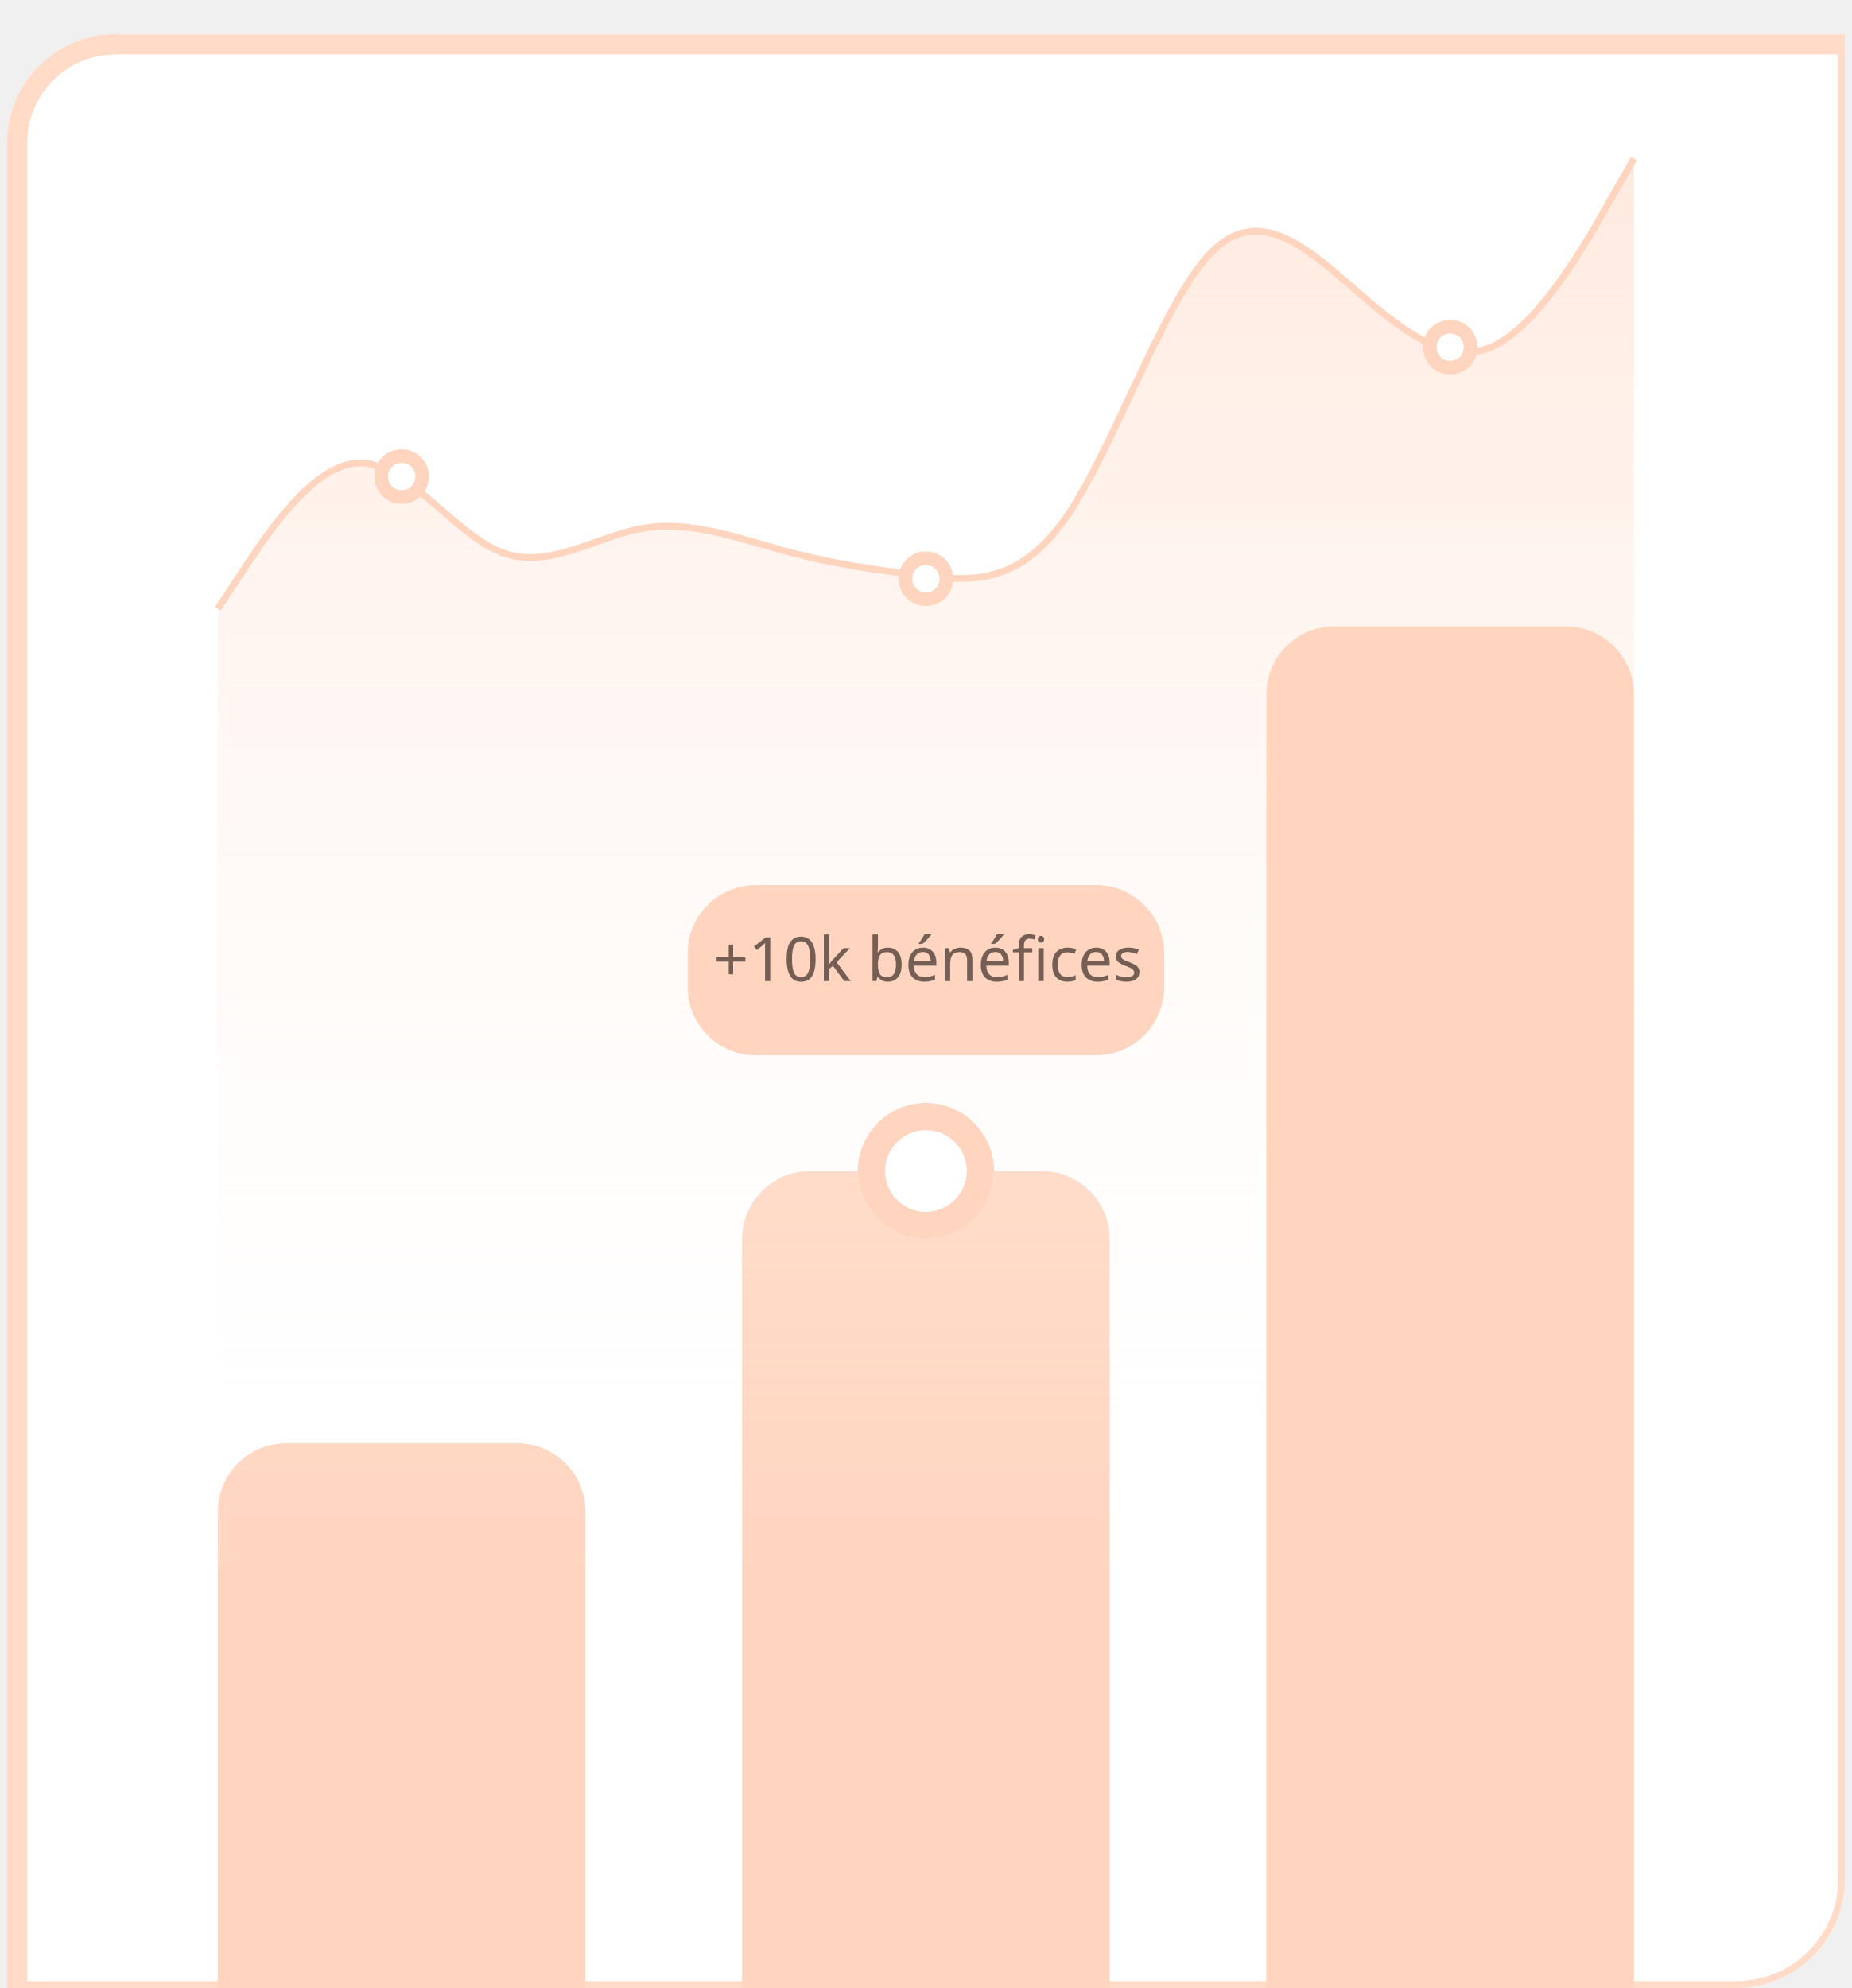
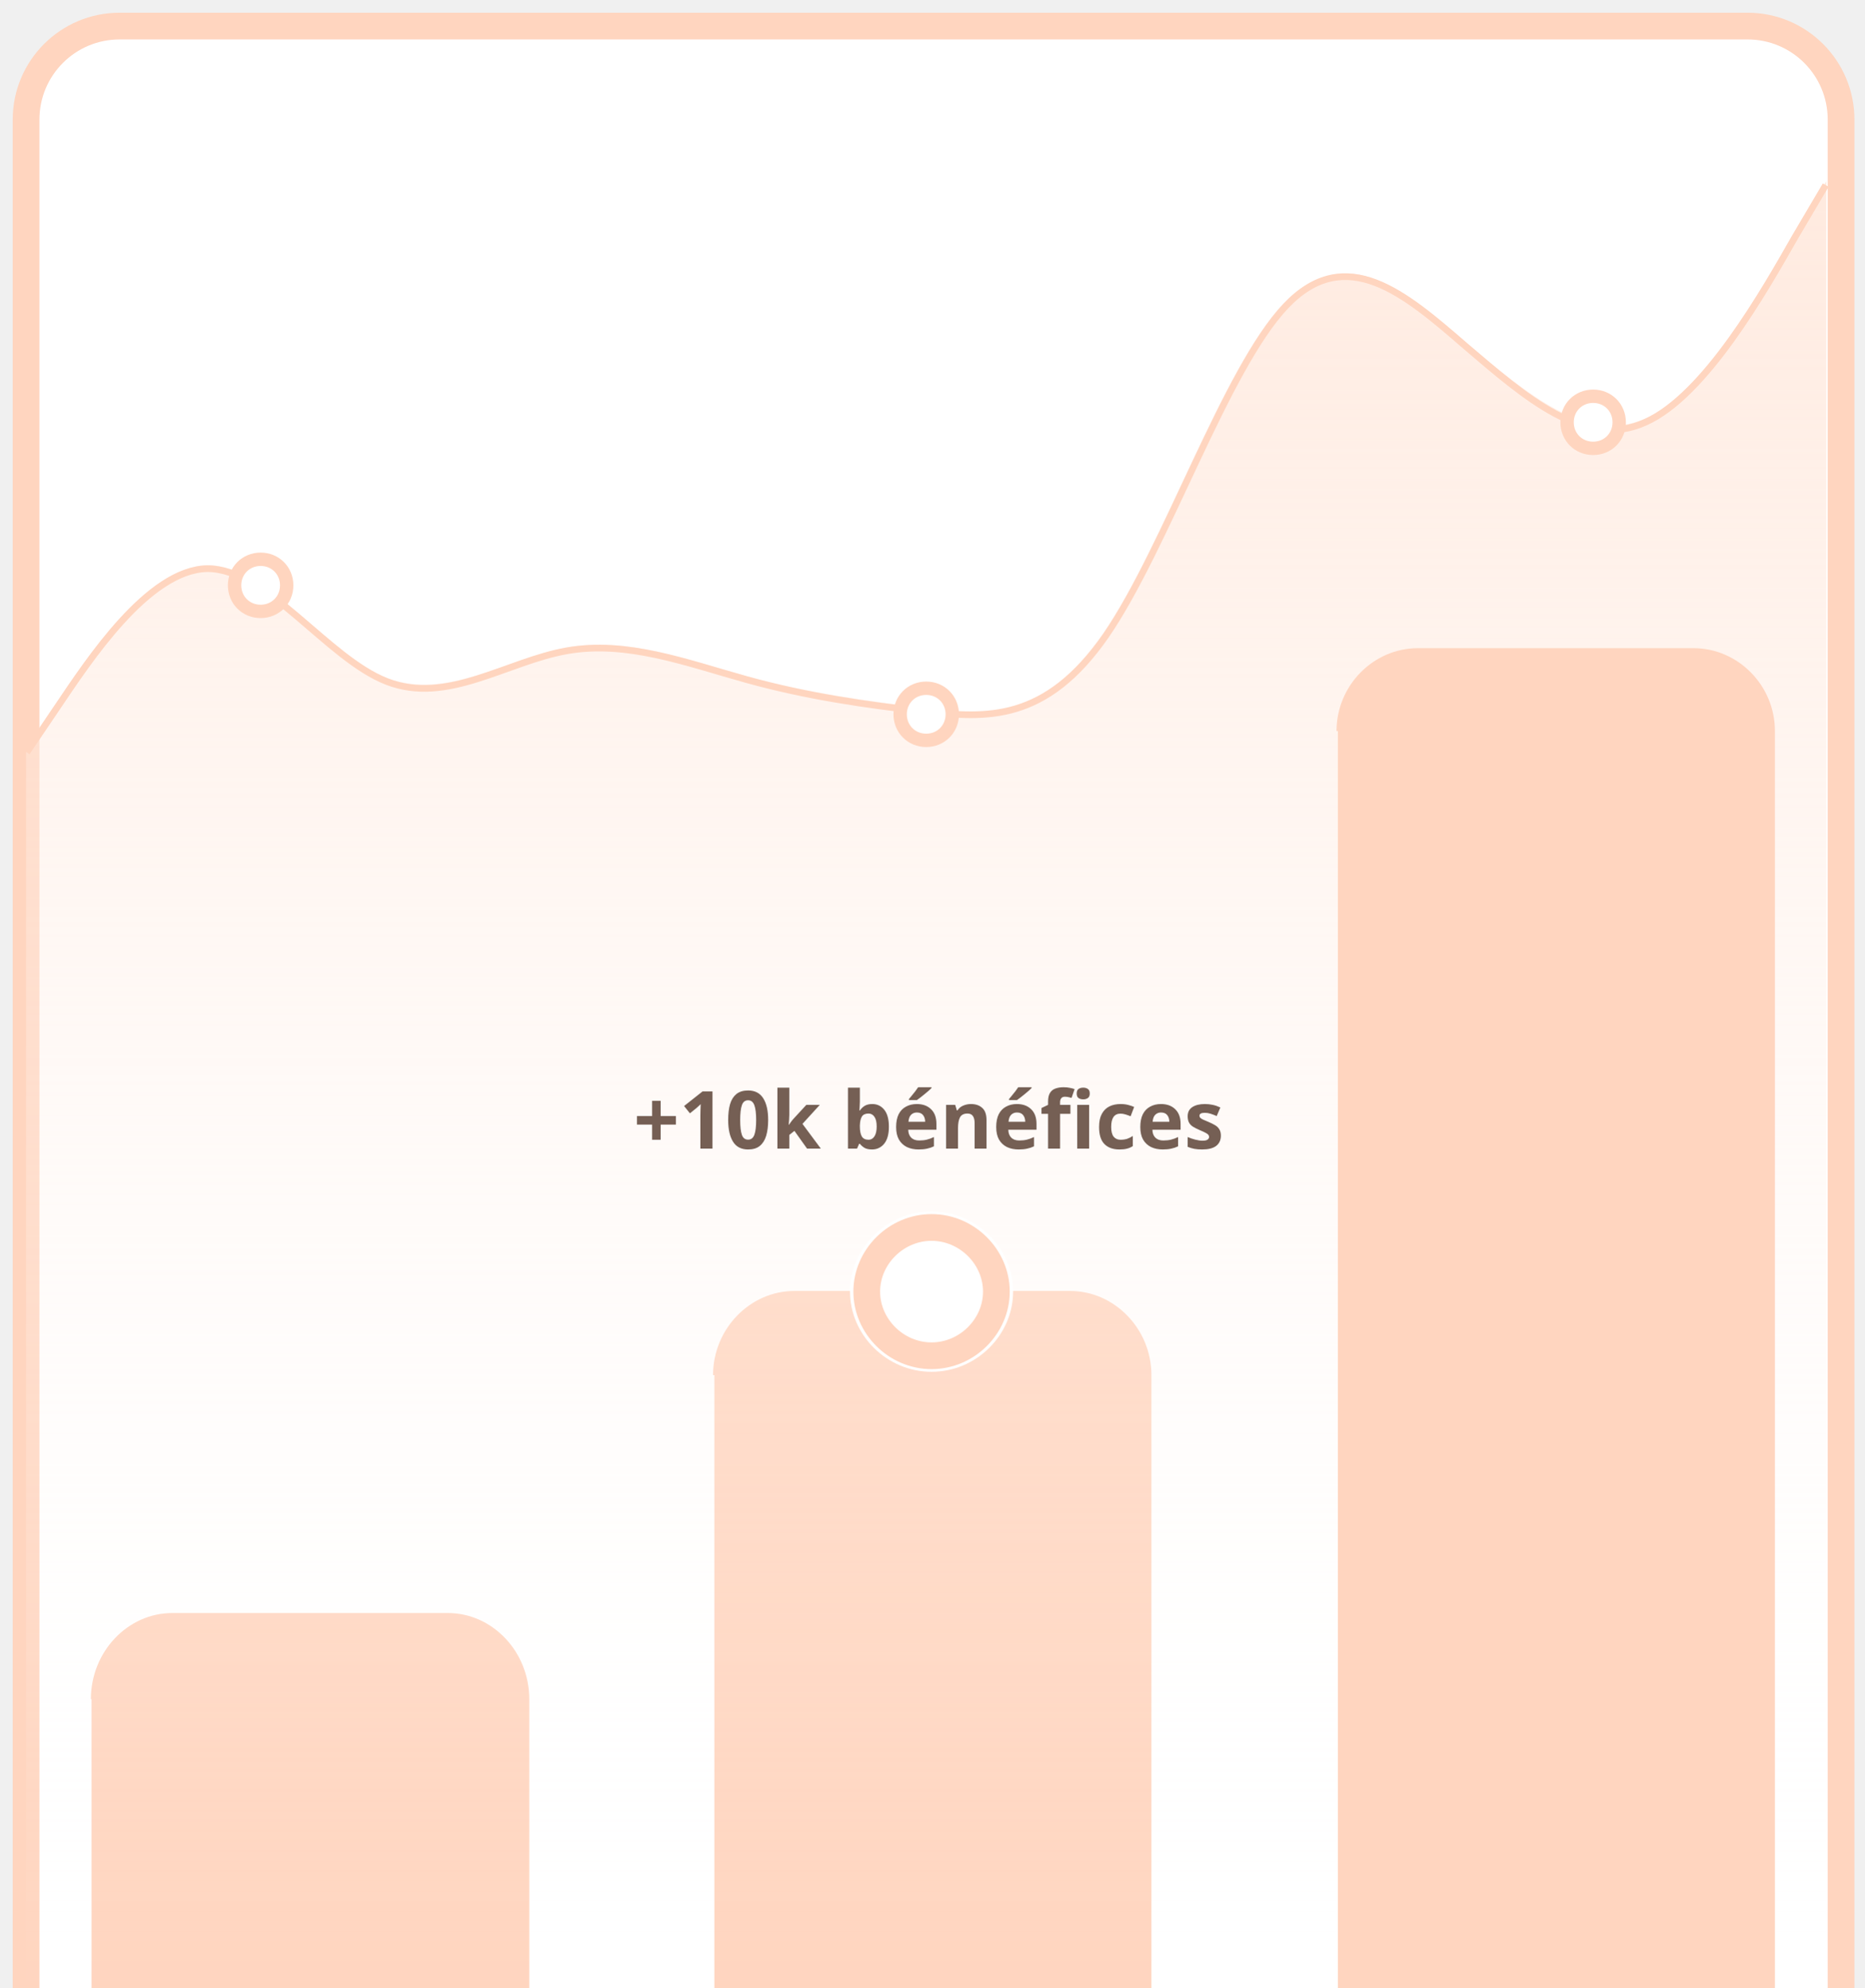
- <svg xmlns="http://www.w3.org/2000/svg" id="Layer_1" data-name="Layer 1" version="1.1" viewBox="0 0 272 292">
+ <svg xmlns="http://www.w3.org/2000/svg" id="Layer_1" data-name="Layer 1" version="1.1" viewBox="0 0 279 297.4">
  <defs>
    <style>
-       .cls-1 {
+       .cls-1, .cls-2, .cls-3, .cls-4 {
+         stroke: #ffd5bf;
+       }
+ 
+       .cls-1, .cls-3 {
+         fill: none;
+       }
+ 
+       .cls-1, .cls-4 {
        stroke-width: 4px;
      }

-       .cls-1, .cls-2, .cls-3 {
-         stroke: #ffd5bf;
+       .cls-5 {
+         fill: url(#linear-gradient);
      }

-       .cls-1, .cls-4, .cls-3, .cls-5 {
-         fill: none;
+       .cls-5, .cls-6, .cls-7 {
+         stroke-width: 0px;
      }

      .cls-6 {
-         fill: url(#linear-gradient);
-       }
- 
-       .cls-6, .cls-7, .cls-4, .cls-8 {
-         stroke-width: 0px;
-       }
- 
-       .cls-7 {
        fill: #ffd5bf;
      }

-       .cls-9 {
-         mask: url(#mask-2);
-       }
- 
-       .cls-10 {
-         fill: #755f54;
-         font-family: Manrope-Medium, Manrope;
-         font-size: 9px;
-         font-weight: 500;
+       .cls-8, .cls-9 {
+         isolation: isolate;
      }

      .cls-2 {
        stroke-width: 2px;
      }

-       .cls-2, .cls-8 {
+       .cls-2, .cls-4, .cls-7 {
        fill: #fff;
      }

-       .cls-11 {
-         clip-path: url(#clippath);
-       }
- 
-       .cls-5 {
-         stroke: #000;
-         stroke-opacity: 0;
-       }
- 
-       .cls-12 {
-         mask: url(#mask-1);
-       }
- 
-       .cls-13 {
-         mask: url(#mask);
+       .cls-9 {
+         fill: #755f54;
+         font-family: Manrope-Bold, Manrope;
+         font-size: 12px;
+         font-weight: 700;
      }
    </style>
-     <clipPath id="clippath">
-       <rect class="cls-4" width="272" height="292" />
-     </clipPath>
-     <mask id="mask" x="-11" y="0" width="283" height="293" maskUnits="userSpaceOnUse">
-       <g id="mask0_213_41" data-name="mask0 213 41">
-         <path class="cls-8" d="M272,0H-11v292h283V0Z" />
-       </g>
-     </mask>
-     <mask id="mask-1" x="-11" y="0" width="298" height="293" maskUnits="userSpaceOnUse">
-       <g id="mask1_213_41" data-name="mask1 213 41">
-         <path class="cls-8" d="M287,0H-11v292h298V0Z" />
-       </g>
-     </mask>
-     <mask id="mask-2" x="-2" y="2" width="274" height="291" maskUnits="userSpaceOnUse">
-       <g id="mask2_213_41" data-name="mask2 213 41">
-         <path class="cls-7" d="M1,21C1,12.2,8.2,5,17,5h254v271c0,8.8-7.2,16-16,16H1V21Z" />
-       </g>
-     </mask>
-     <linearGradient id="linear-gradient" x1="136" y1="355" x2="136" y2="60" gradientTransform="translate(0 294) scale(1 -1)" gradientUnits="userSpaceOnUse">
+     <linearGradient id="linear-gradient" x1="138.6" y1="-1585.1" x2="138.6" y2="-1964.7" gradientTransform="translate(0 -1666) scale(1 -1)" gradientUnits="userSpaceOnUse">
      <stop offset="0" stop-color="#ffd5bf" />
      <stop offset="1" stop-color="#fff" stop-opacity="0" />
    </linearGradient>
  </defs>
-   <g class="cls-11">
-     <g class="cls-13">
-       <g class="cls-12">
-         <g>
-           <path class="cls-8" d="M1,21C1,12.2,8.2,5,17,5h254v271c0,8.8-7.2,16-16,16H1V21Z" />
-           <g class="cls-9">
-             <path class="cls-7" d="M-2,21C-2,10.5,6.5,2,17,2h255l-2,6H17c-7.2,0-13,5.8-13,13H-2ZM272,276c0,9.4-7.6,17-17,17H-2l6-2h251c8.3,0,15-6.7,15-15h2ZM-2,293V21C-2,10.5,6.5,2,17,2v6c-7.2,0-13,5.8-13,13v270l-6,2ZM272,2v274c0,9.4-7.6,17-17,17v-2c8.3,0,15-6.7,15-15V8l2-6Z" />
-           </g>
-           <path class="cls-5" d="M20,252h251" />
-           <path class="cls-5" d="M20,212h251" />
-           <path class="cls-5" d="M20,172h251" />
-           <path class="cls-5" d="M20,132h251" />
-           <path class="cls-5" d="M20,92h251" />
-           <path class="cls-5" d="M20,52h251" />
-           <path class="cls-7" d="M32,222c0-5.5,4.5-10,10-10h34c5.5,0,10,4.5,10,10v70h-54v-70Z" />
-           <path class="cls-7" d="M109,182c0-5.5,4.5-10,10-10h34c5.5,0,10,4.5,10,10v110h-54v-110Z" />
-           <path class="cls-6" d="M35.5,84l-3.5,5.3v144.1h208V23l-3.5,6.1c-3.5,6.1-10.4,18.4-17.3,21.5-6.9,3.1-13.9-2.9-20.8-8.8h0c-6.9-6-13.9-12-20.8-4.6s-13.9,28.2-20.8,38.3c-6.9,10.2-13.9,9.7-20.8,8.9s-13.9-1.8-20.8-3.7c-6.9-1.9-13.9-4.5-20.8-3.3-6.9,1.2-13.9,6.2-20.8,3.5-6.9-2.7-13.9-13.2-20.8-13.1-6.9.1-13.9,10.8-17.3,16.1Z" />
-           <path class="cls-3" d="M32,89.4l3.5-5.3c3.5-5.3,10.4-16,17.3-16.1,6.9-.1,13.9,10.4,20.8,13.1,6.9,2.7,13.9-2.3,20.8-3.5,6.9-1.2,13.9,1.4,20.8,3.3,6.9,1.9,13.9,2.9,20.8,3.7s13.9,1.2,20.8-8.9c6.9-10.2,13.9-30.9,20.8-38.3s13.9-1.4,20.8,4.6c6.9,6,13.9,12,20.8,8.9,6.9-3.1,13.9-15.4,17.3-21.5l3.5-6.1" />
-           <path class="cls-7" d="M186,102c0-5.5,4.5-10,10-10h34c5.5,0,10,4.5,10,10v190h-54V102Z" />
-           <g>
-             <path class="cls-8" d="M136,182c5.5,0,10-4.5,10-10s-4.5-10-10-10-10,4.5-10,10,4.5,10,10,10Z" />
-             <path class="cls-1" d="M136,180c4.4,0,8-3.6,8-8s-3.6-8-8-8-8,3.6-8,8,3.6,8,8,8Z" />
-           </g>
-           <path class="cls-2" d="M59,73c1.7,0,3-1.3,3-3s-1.3-3-3-3-3,1.3-3,3,1.3,3,3,3Z" />
-           <path class="cls-2" d="M136,88c1.7,0,3-1.3,3-3s-1.3-3-3-3-3,1.3-3,3,1.3,3,3,3Z" />
-           <path class="cls-2" d="M213,54c1.7,0,3-1.3,3-3s-1.3-3-3-3-3,1.3-3,3,1.3,3,3,3Z" />
-           <path class="cls-7" d="M161,130h-50c-5.5,0-10,4.5-10,10v5c0,5.5,4.5,10,10,10h50c5.5,0,10-4.5,10-10v-5c0-5.5-4.5-10-10-10Z" />
-         </g>
+   <g>
+     <rect class="cls-4" x="3.9" y="3.9" width="271.6" height="313.9" rx="14" ry="14" />
+     <path class="cls-6" d="M13.6,254.3c0-7.1,5.5-12.9,12.2-12.9h41.2c6.7,0,12.2,5.8,12.2,12.9v90.2H13.7v-90.2s-.1,0,0,0Z" />
+     <path class="cls-6" d="M106.7,205.8c0-6.9,5.5-12.6,12.2-12.6h41.2c6.7,0,12.2,5.7,12.2,12.6v138.7h-65.4v-138.7h-.2Z" />
+     <path class="cls-5" d="M8.5,105.7l-4.6,6.8v185.4h269.4V27.1l-4.6,7.8c-4.6,7.8-13.5,23.7-22.4,27.7-9,4-17.9-3.8-26.9-11.3h0c-9-7.7-17.9-15.5-26.9-6s-17.9,36.3-26.9,49.3c-9,13.1-17.9,12.5-26.9,11.4s-17.9-2.3-26.9-4.8-17.9-5.9-26.9-4.3-17.9,7.9-26.9,4.6c-9-3.4-17.9-17-26.9-16.9-9,0-17.9,13.9-22.4,20.7h0l-.3.4h0Z" />
+     <path class="cls-3" d="M4,112.6l4.6-6.8c4.6-6.8,13.5-20.5,22.4-20.7,9,0,17.9,13.4,26.9,16.9s17.9-3,26.9-4.6,17.9,1.8,26.9,4.3,17.9,3.8,26.9,4.8,17.9,1.6,26.9-11.4c9-13.1,17.9-39.8,26.9-49.3s17.9-1.8,26.9,6c9,7.7,17.9,15.5,26.9,11.4,9-4,17.9-19.8,22.4-27.7l4.6-7.8" />
+     <path class="cls-6" d="M200,109.4c0-6.8,5.5-12.4,12.2-12.4h41.2c6.7,0,12.2,5.6,12.2,12.4v235.1h-65.4V109.4h-.2Z" />
+     <path class="cls-7" d="M139.4,205.3c6.7,0,12.2-5.5,12.2-12s-5.5-12-12.2-12-12.2,5.5-12.2,12,5.5,12,12.2,12Z" />
+     <path class="cls-1" d="M139.4,202.9c5.3,0,9.7-4.4,9.7-9.6s-4.4-9.6-9.7-9.6-9.7,4.4-9.7,9.6,4.4,9.6,9.7,9.6Z" />
+     <path class="cls-2" d="M39,91.5c2.2,0,3.9-1.7,3.9-3.9s-1.7-3.9-3.9-3.9-3.9,1.7-3.9,3.9,1.7,3.9,3.9,3.9Z" />
+     <path class="cls-2" d="M138.6,110.8c2.2,0,3.9-1.7,3.9-3.9s-1.7-3.9-3.9-3.9-3.9,1.7-3.9,3.9,1.7,3.9,3.9,3.9Z" />
+     <path class="cls-2" d="M238.4,67.1c2.2,0,3.9-1.7,3.9-3.9s-1.7-3.9-3.9-3.9-3.9,1.7-3.9,3.9,1.7,3.9,3.9,3.9Z" />
+   </g>
+   <g class="cls-8">
+     <g class="cls-8">
+       <g class="cls-8">
+         <text class="cls-9" transform="translate(94.8 171.9)">
+           <tspan x="0" y="0">+10k bénéfices</tspan>
+         </text>
      </g>
    </g>
  </g>
-   <text class="cls-10" transform="translate(104.8 144.1)">
-     <tspan x="0" y="0">+10k bénéfices</tspan>
-   </text>
</svg>
